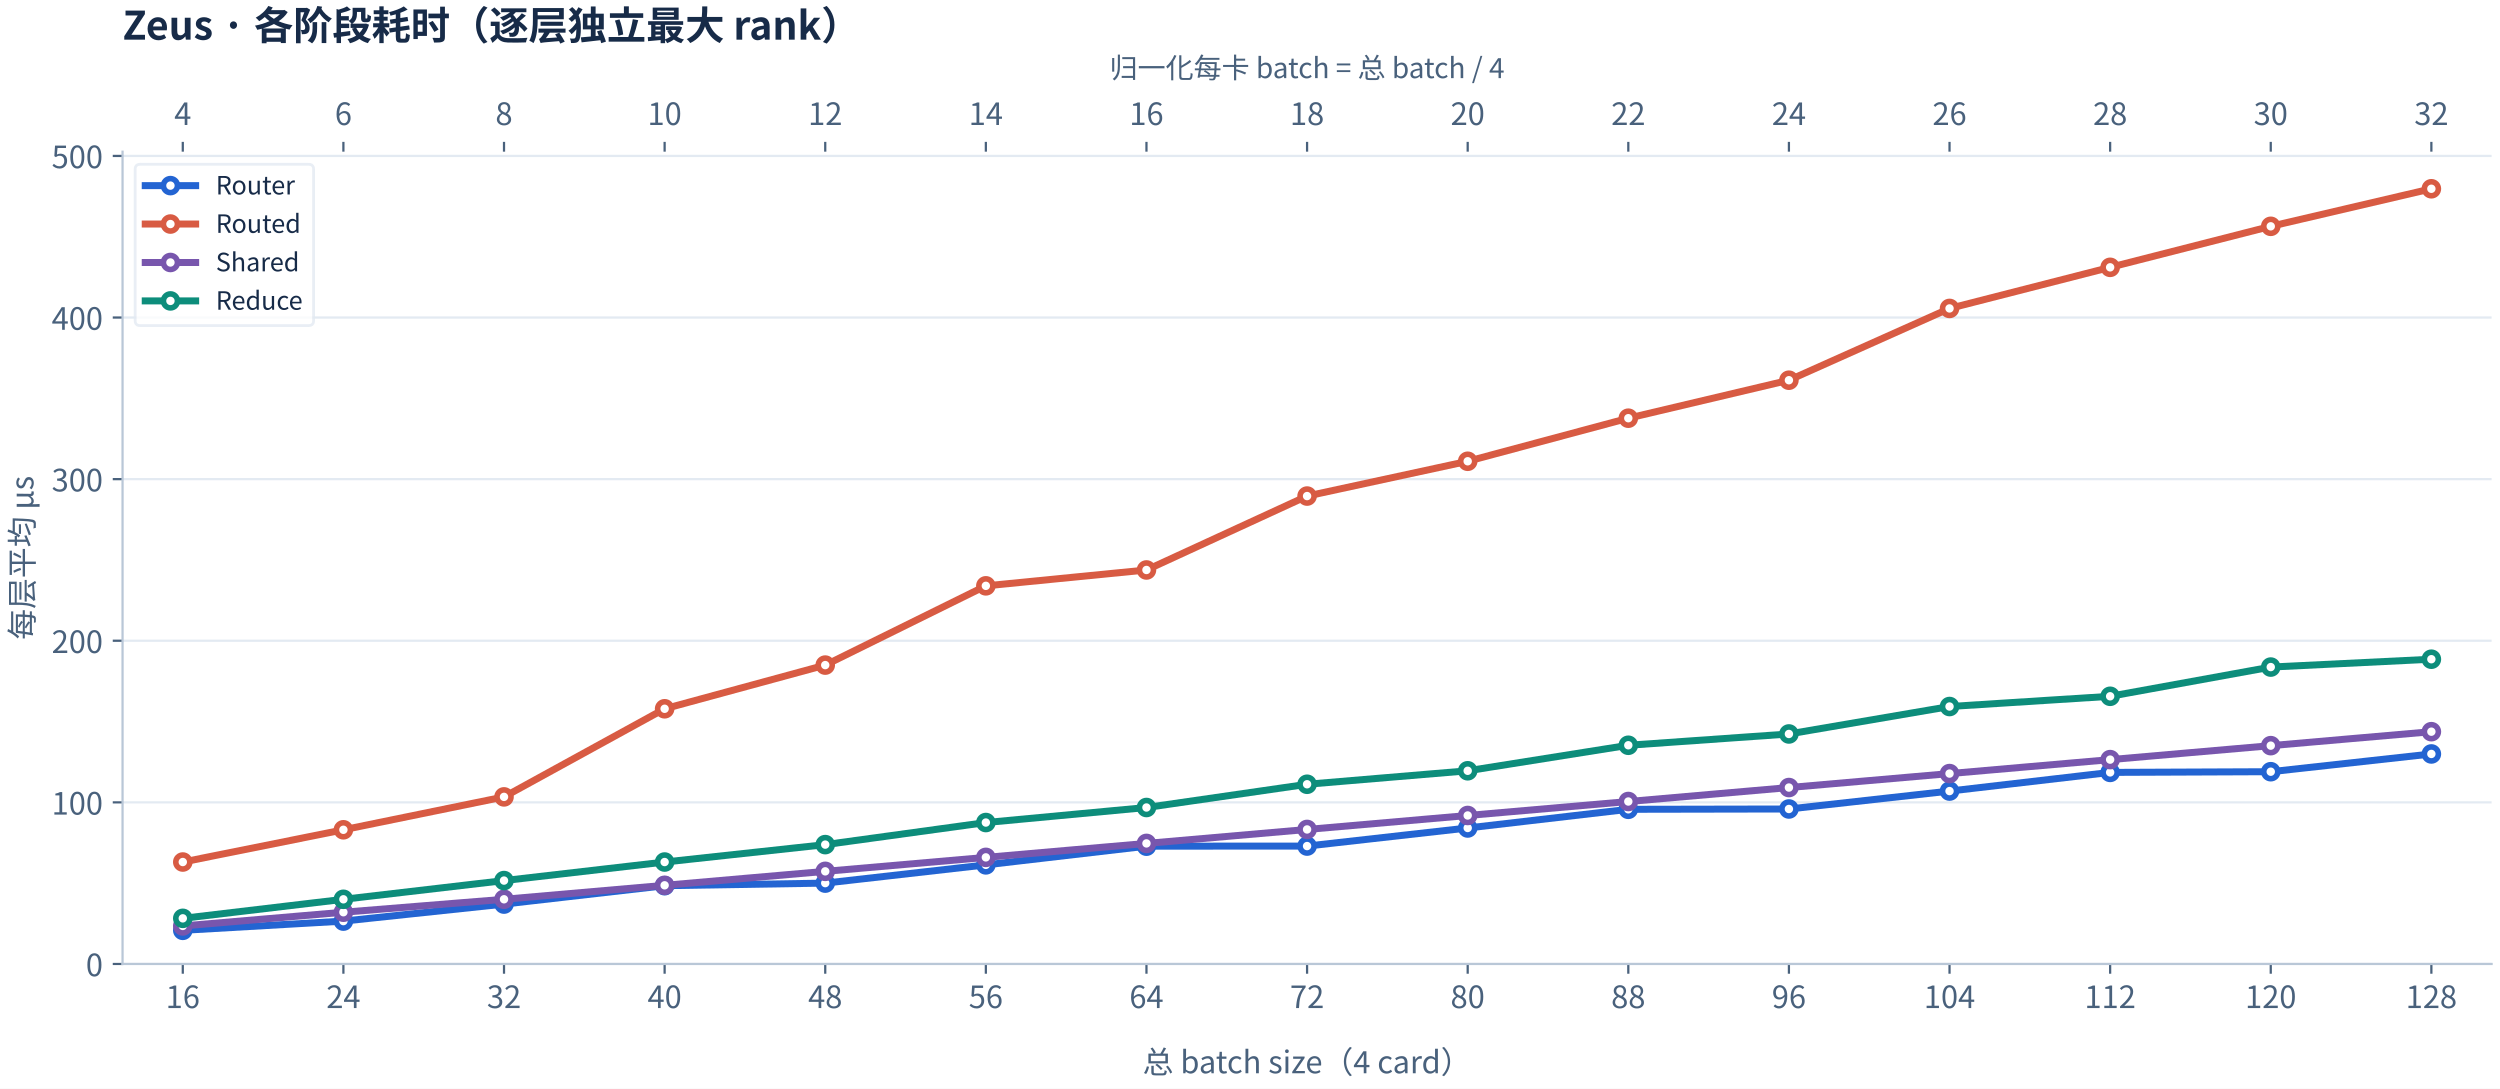
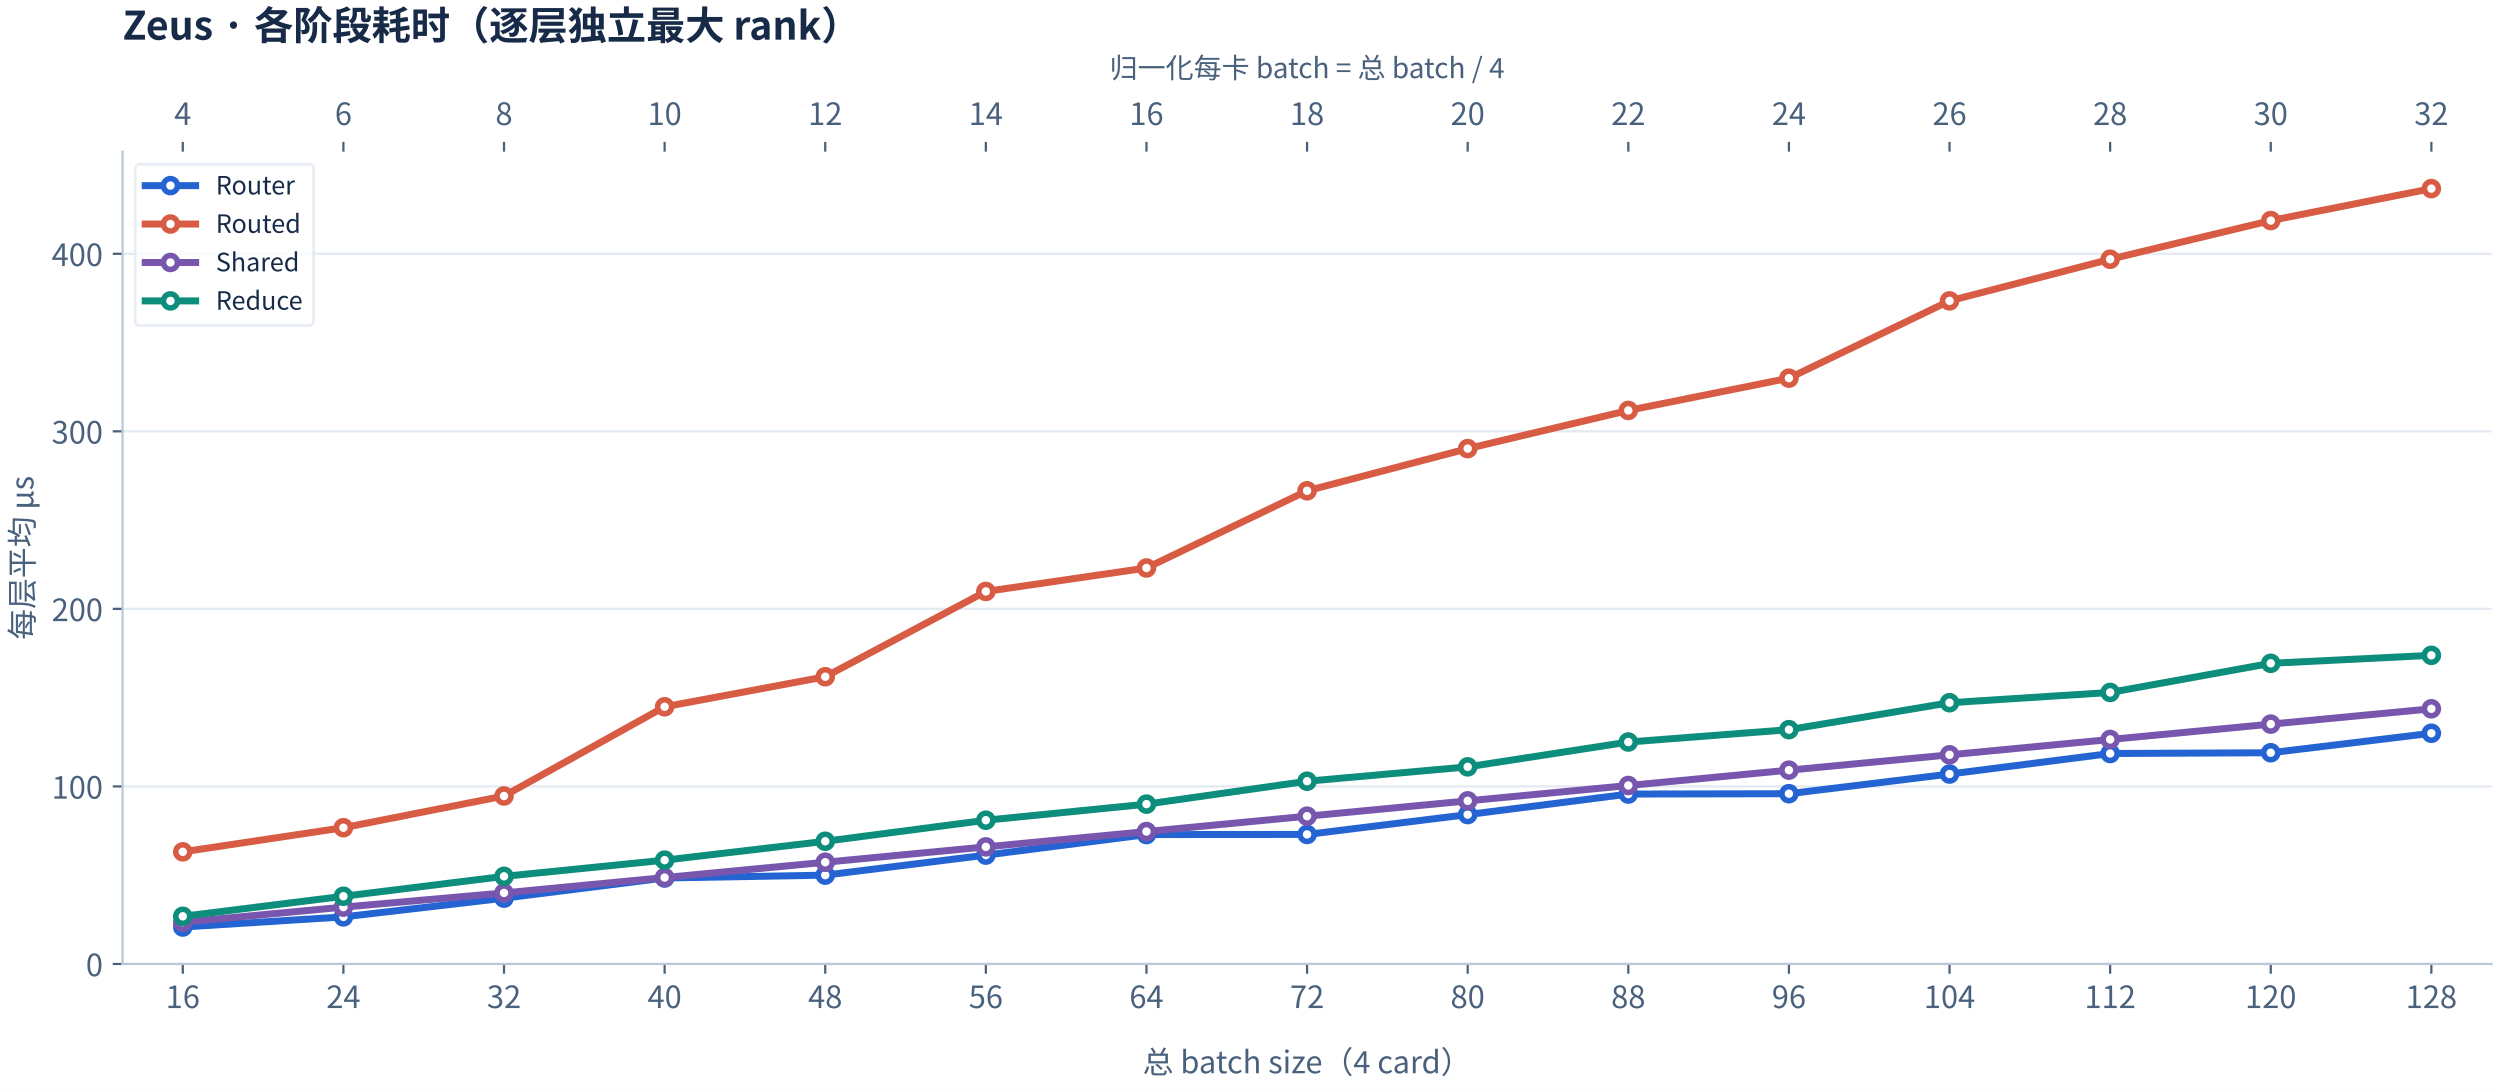
<svg xmlns="http://www.w3.org/2000/svg" xmlns:xlink="http://www.w3.org/1999/xlink" role="img" aria-label="Zeus · 各阶段耗时（逐层独立最大 rank）" width="892.8pt" height="388.8pt" viewBox="0 0 892.8 388.8" version="1.1">
  <defs>
    <style type="text/css">*{stroke-linejoin: round; stroke-linecap: butt}</style>
  </defs>
  <g id="kernel-time-figure_1">
    <g id="kernel-time-patch_1">
      <path d="M 0 388.8 L 892.8 388.8 L 892.8 0 L 0 0 z " style="fill: #ffffff" />
    </g>
    <g id="kernel-time-axes_1">
      <g id="kernel-time-patch_2">
        <path d="M 43.767 344.25 L 889.8 344.25 L 889.8 54.172 L 43.767 54.172 z " style="fill: #ffffff" />
      </g>
      <g id="kernel-time-axes_2">
        <g id="kernel-time-patch_3">
          <path d="M 43.767 54.172 L 889.8 54.172 L 889.8 54.172 L 43.767 54.172 z " style="fill: #ffffff" />
        </g>
        <g id="kernel-time-matplotlib.axis_1">
          <g id="kernel-time-xtick_1">
            <g id="kernel-time-line2d_1">
              <defs>
                <path id="kernel-time-mecb2e9e9a6" d="M 0 0 L 0 -3.5 " style="stroke: #49617c; stroke-width: 0.8" />
              </defs>
              <g>
                <use xlink:href="#kernel-time-mecb2e9e9a6" x="65.277" y="54.172" style="fill: #49617c; stroke: #49617c; stroke-width: 0.8" />
              </g>
            </g>
            <g id="kernel-time-text_1">
              <text style="font-size: 11px; font-family: 'Noto Sans CJK JP'; text-anchor: middle; fill: #49617c" x="65.277" y="44.652" transform="rotate(-0 65.27657 44.65212)">4</text>
            </g>
          </g>
          <g id="kernel-time-xtick_2">
            <g id="kernel-time-line2d_2">
              <g>
                <use xlink:href="#kernel-time-mecb2e9e9a6" x="122.635" y="54.172" style="fill: #49617c; stroke: #49617c; stroke-width: 0.8" />
              </g>
            </g>
            <g id="kernel-time-text_2">
              <text style="font-size: 11px; font-family: 'Noto Sans CJK JP'; text-anchor: middle; fill: #49617c" x="122.635" y="44.652" transform="rotate(-0 122.6347 44.65212)">6</text>
            </g>
          </g>
          <g id="kernel-time-xtick_3">
            <g id="kernel-time-line2d_3">
              <g>
                <use xlink:href="#kernel-time-mecb2e9e9a6" x="179.993" y="54.172" style="fill: #49617c; stroke: #49617c; stroke-width: 0.8" />
              </g>
            </g>
            <g id="kernel-time-text_3">
              <text style="font-size: 11px; font-family: 'Noto Sans CJK JP'; text-anchor: middle; fill: #49617c" x="179.993" y="44.652" transform="rotate(-0 179.9928 44.65212)">8</text>
            </g>
          </g>
          <g id="kernel-time-xtick_4">
            <g id="kernel-time-line2d_4">
              <g>
                <use xlink:href="#kernel-time-mecb2e9e9a6" x="237.351" y="54.172" style="fill: #49617c; stroke: #49617c; stroke-width: 0.8" />
              </g>
            </g>
            <g id="kernel-time-text_4">
              <text style="font-size: 11px; font-family: 'Noto Sans CJK JP'; text-anchor: middle; fill: #49617c" x="237.351" y="44.652" transform="rotate(-0 237.351 44.65212)">10</text>
            </g>
          </g>
          <g id="kernel-time-xtick_5">
            <g id="kernel-time-line2d_5">
              <g>
                <use xlink:href="#kernel-time-mecb2e9e9a6" x="294.709" y="54.172" style="fill: #49617c; stroke: #49617c; stroke-width: 0.8" />
              </g>
            </g>
            <g id="kernel-time-text_5">
              <text style="font-size: 11px; font-family: 'Noto Sans CJK JP'; text-anchor: middle; fill: #49617c" x="294.709" y="44.652" transform="rotate(-0 294.7091 44.65212)">12</text>
            </g>
          </g>
          <g id="kernel-time-xtick_6">
            <g id="kernel-time-line2d_6">
              <g>
                <use xlink:href="#kernel-time-mecb2e9e9a6" x="352.067" y="54.172" style="fill: #49617c; stroke: #49617c; stroke-width: 0.8" />
              </g>
            </g>
            <g id="kernel-time-text_6">
              <text style="font-size: 11px; font-family: 'Noto Sans CJK JP'; text-anchor: middle; fill: #49617c" x="352.067" y="44.652" transform="rotate(-0 352.0672 44.65212)">14</text>
            </g>
          </g>
          <g id="kernel-time-xtick_7">
            <g id="kernel-time-line2d_7">
              <g>
                <use xlink:href="#kernel-time-mecb2e9e9a6" x="409.425" y="54.172" style="fill: #49617c; stroke: #49617c; stroke-width: 0.8" />
              </g>
            </g>
            <g id="kernel-time-text_7">
              <text style="font-size: 11px; font-family: 'Noto Sans CJK JP'; text-anchor: middle; fill: #49617c" x="409.425" y="44.652" transform="rotate(-0 409.4254 44.65212)">16</text>
            </g>
          </g>
          <g id="kernel-time-xtick_8">
            <g id="kernel-time-line2d_8">
              <g>
                <use xlink:href="#kernel-time-mecb2e9e9a6" x="466.784" y="54.172" style="fill: #49617c; stroke: #49617c; stroke-width: 0.8" />
              </g>
            </g>
            <g id="kernel-time-text_8">
              <text style="font-size: 11px; font-family: 'Noto Sans CJK JP'; text-anchor: middle; fill: #49617c" x="466.784" y="44.652" transform="rotate(-0 466.7835 44.65212)">18</text>
            </g>
          </g>
          <g id="kernel-time-xtick_9">
            <g id="kernel-time-line2d_9">
              <g>
                <use xlink:href="#kernel-time-mecb2e9e9a6" x="524.142" y="54.172" style="fill: #49617c; stroke: #49617c; stroke-width: 0.8" />
              </g>
            </g>
            <g id="kernel-time-text_9">
              <text style="font-size: 11px; font-family: 'Noto Sans CJK JP'; text-anchor: middle; fill: #49617c" x="524.142" y="44.652" transform="rotate(-0 524.1417 44.65212)">20</text>
            </g>
          </g>
          <g id="kernel-time-xtick_10">
            <g id="kernel-time-line2d_10">
              <g>
                <use xlink:href="#kernel-time-mecb2e9e9a6" x="581.5" y="54.172" style="fill: #49617c; stroke: #49617c; stroke-width: 0.8" />
              </g>
            </g>
            <g id="kernel-time-text_10">
              <text style="font-size: 11px; font-family: 'Noto Sans CJK JP'; text-anchor: middle; fill: #49617c" x="581.5" y="44.652" transform="rotate(-0 581.4998 44.65212)">22</text>
            </g>
          </g>
          <g id="kernel-time-xtick_11">
            <g id="kernel-time-line2d_11">
              <g>
                <use xlink:href="#kernel-time-mecb2e9e9a6" x="638.858" y="54.172" style="fill: #49617c; stroke: #49617c; stroke-width: 0.8" />
              </g>
            </g>
            <g id="kernel-time-text_11">
              <text style="font-size: 11px; font-family: 'Noto Sans CJK JP'; text-anchor: middle; fill: #49617c" x="638.858" y="44.652" transform="rotate(-0 638.8579 44.65212)">24</text>
            </g>
          </g>
          <g id="kernel-time-xtick_12">
            <g id="kernel-time-line2d_12">
              <g>
                <use xlink:href="#kernel-time-mecb2e9e9a6" x="696.216" y="54.172" style="fill: #49617c; stroke: #49617c; stroke-width: 0.8" />
              </g>
            </g>
            <g id="kernel-time-text_12">
              <text style="font-size: 11px; font-family: 'Noto Sans CJK JP'; text-anchor: middle; fill: #49617c" x="696.216" y="44.652" transform="rotate(-0 696.2161 44.65212)">26</text>
            </g>
          </g>
          <g id="kernel-time-xtick_13">
            <g id="kernel-time-line2d_13">
              <g>
                <use xlink:href="#kernel-time-mecb2e9e9a6" x="753.574" y="54.172" style="fill: #49617c; stroke: #49617c; stroke-width: 0.8" />
              </g>
            </g>
            <g id="kernel-time-text_13">
              <text style="font-size: 11px; font-family: 'Noto Sans CJK JP'; text-anchor: middle; fill: #49617c" x="753.574" y="44.652" transform="rotate(-0 753.5742 44.65212)">28</text>
            </g>
          </g>
          <g id="kernel-time-xtick_14">
            <g id="kernel-time-line2d_14">
              <g>
                <use xlink:href="#kernel-time-mecb2e9e9a6" x="810.932" y="54.172" style="fill: #49617c; stroke: #49617c; stroke-width: 0.8" />
              </g>
            </g>
            <g id="kernel-time-text_14">
              <text style="font-size: 11px; font-family: 'Noto Sans CJK JP'; text-anchor: middle; fill: #49617c" x="810.932" y="44.652" transform="rotate(-0 810.9323 44.65212)">30</text>
            </g>
          </g>
          <g id="kernel-time-xtick_15">
            <g id="kernel-time-line2d_15">
              <g>
                <use xlink:href="#kernel-time-mecb2e9e9a6" x="868.29" y="54.172" style="fill: #49617c; stroke: #49617c; stroke-width: 0.8" />
              </g>
            </g>
            <g id="kernel-time-text_15">
              <text style="font-size: 11px; font-family: 'Noto Sans CJK JP'; text-anchor: middle; fill: #49617c" x="868.29" y="44.652" transform="rotate(-0 868.2905 44.65212)">32</text>
            </g>
          </g>
          <g id="kernel-time-text_16">
            <text style="font-size: 10px; font-family: 'Noto Sans CJK JP'; text-anchor: middle; fill: #49617c" x="466.784" y="27.897" transform="rotate(-0 466.7835 27.8968)">归一化每卡 batch = 总 batch / 4</text>
          </g>
        </g>
        <g id="kernel-time-matplotlib.axis_2" />
      </g>
      <g id="kernel-time-matplotlib.axis_3">
        <g id="kernel-time-xtick_16">
          <g id="kernel-time-line2d_16">
            <defs>
              <path id="kernel-time-mc6863bb9b3" d="M 0 0 L 0 3.5 " style="stroke: #49617c; stroke-width: 0.8" />
            </defs>
            <g>
              <use xlink:href="#kernel-time-mc6863bb9b3" x="65.277" y="344.25" style="fill: #49617c; stroke: #49617c; stroke-width: 0.8" />
            </g>
          </g>
          <g id="kernel-time-text_17">
            <text style="font-size: 11px; font-family: 'Noto Sans CJK JP'; text-anchor: middle; fill: #49617c" x="65.277" y="360.005" transform="rotate(-0 65.27657 360.0051)">16</text>
          </g>
        </g>
        <g id="kernel-time-xtick_17">
          <g id="kernel-time-line2d_17">
            <g>
              <use xlink:href="#kernel-time-mc6863bb9b3" x="122.635" y="344.25" style="fill: #49617c; stroke: #49617c; stroke-width: 0.8" />
            </g>
          </g>
          <g id="kernel-time-text_18">
            <text style="font-size: 11px; font-family: 'Noto Sans CJK JP'; text-anchor: middle; fill: #49617c" x="122.635" y="360.005" transform="rotate(-0 122.6347 360.0051)">24</text>
          </g>
        </g>
        <g id="kernel-time-xtick_18">
          <g id="kernel-time-line2d_18">
            <g>
              <use xlink:href="#kernel-time-mc6863bb9b3" x="179.993" y="344.25" style="fill: #49617c; stroke: #49617c; stroke-width: 0.8" />
            </g>
          </g>
          <g id="kernel-time-text_19">
            <text style="font-size: 11px; font-family: 'Noto Sans CJK JP'; text-anchor: middle; fill: #49617c" x="179.993" y="360.005" transform="rotate(-0 179.9928 360.0051)">32</text>
          </g>
        </g>
        <g id="kernel-time-xtick_19">
          <g id="kernel-time-line2d_19">
            <g>
              <use xlink:href="#kernel-time-mc6863bb9b3" x="237.351" y="344.25" style="fill: #49617c; stroke: #49617c; stroke-width: 0.8" />
            </g>
          </g>
          <g id="kernel-time-text_20">
            <text style="font-size: 11px; font-family: 'Noto Sans CJK JP'; text-anchor: middle; fill: #49617c" x="237.351" y="360.005" transform="rotate(-0 237.351 360.0051)">40</text>
          </g>
        </g>
        <g id="kernel-time-xtick_20">
          <g id="kernel-time-line2d_20">
            <g>
              <use xlink:href="#kernel-time-mc6863bb9b3" x="294.709" y="344.25" style="fill: #49617c; stroke: #49617c; stroke-width: 0.8" />
            </g>
          </g>
          <g id="kernel-time-text_21">
            <text style="font-size: 11px; font-family: 'Noto Sans CJK JP'; text-anchor: middle; fill: #49617c" x="294.709" y="360.005" transform="rotate(-0 294.7091 360.0051)">48</text>
          </g>
        </g>
        <g id="kernel-time-xtick_21">
          <g id="kernel-time-line2d_21">
            <g>
              <use xlink:href="#kernel-time-mc6863bb9b3" x="352.067" y="344.25" style="fill: #49617c; stroke: #49617c; stroke-width: 0.8" />
            </g>
          </g>
          <g id="kernel-time-text_22">
            <text style="font-size: 11px; font-family: 'Noto Sans CJK JP'; text-anchor: middle; fill: #49617c" x="352.067" y="360.005" transform="rotate(-0 352.0672 360.0051)">56</text>
          </g>
        </g>
        <g id="kernel-time-xtick_22">
          <g id="kernel-time-line2d_22">
            <g>
              <use xlink:href="#kernel-time-mc6863bb9b3" x="409.425" y="344.25" style="fill: #49617c; stroke: #49617c; stroke-width: 0.8" />
            </g>
          </g>
          <g id="kernel-time-text_23">
            <text style="font-size: 11px; font-family: 'Noto Sans CJK JP'; text-anchor: middle; fill: #49617c" x="409.425" y="360.005" transform="rotate(-0 409.4254 360.0051)">64</text>
          </g>
        </g>
        <g id="kernel-time-xtick_23">
          <g id="kernel-time-line2d_23">
            <g>
              <use xlink:href="#kernel-time-mc6863bb9b3" x="466.784" y="344.25" style="fill: #49617c; stroke: #49617c; stroke-width: 0.8" />
            </g>
          </g>
          <g id="kernel-time-text_24">
            <text style="font-size: 11px; font-family: 'Noto Sans CJK JP'; text-anchor: middle; fill: #49617c" x="466.784" y="360.005" transform="rotate(-0 466.7835 360.0051)">72</text>
          </g>
        </g>
        <g id="kernel-time-xtick_24">
          <g id="kernel-time-line2d_24">
            <g>
              <use xlink:href="#kernel-time-mc6863bb9b3" x="524.142" y="344.25" style="fill: #49617c; stroke: #49617c; stroke-width: 0.8" />
            </g>
          </g>
          <g id="kernel-time-text_25">
            <text style="font-size: 11px; font-family: 'Noto Sans CJK JP'; text-anchor: middle; fill: #49617c" x="524.142" y="360.005" transform="rotate(-0 524.1417 360.0051)">80</text>
          </g>
        </g>
        <g id="kernel-time-xtick_25">
          <g id="kernel-time-line2d_25">
            <g>
              <use xlink:href="#kernel-time-mc6863bb9b3" x="581.5" y="344.25" style="fill: #49617c; stroke: #49617c; stroke-width: 0.8" />
            </g>
          </g>
          <g id="kernel-time-text_26">
            <text style="font-size: 11px; font-family: 'Noto Sans CJK JP'; text-anchor: middle; fill: #49617c" x="581.5" y="360.005" transform="rotate(-0 581.4998 360.0051)">88</text>
          </g>
        </g>
        <g id="kernel-time-xtick_26">
          <g id="kernel-time-line2d_26">
            <g>
              <use xlink:href="#kernel-time-mc6863bb9b3" x="638.858" y="344.25" style="fill: #49617c; stroke: #49617c; stroke-width: 0.8" />
            </g>
          </g>
          <g id="kernel-time-text_27">
            <text style="font-size: 11px; font-family: 'Noto Sans CJK JP'; text-anchor: middle; fill: #49617c" x="638.858" y="360.005" transform="rotate(-0 638.8579 360.0051)">96</text>
          </g>
        </g>
        <g id="kernel-time-xtick_27">
          <g id="kernel-time-line2d_27">
            <g>
              <use xlink:href="#kernel-time-mc6863bb9b3" x="696.216" y="344.25" style="fill: #49617c; stroke: #49617c; stroke-width: 0.8" />
            </g>
          </g>
          <g id="kernel-time-text_28">
            <text style="font-size: 11px; font-family: 'Noto Sans CJK JP'; text-anchor: middle; fill: #49617c" x="696.216" y="360.005" transform="rotate(-0 696.2161 360.0051)">104</text>
          </g>
        </g>
        <g id="kernel-time-xtick_28">
          <g id="kernel-time-line2d_28">
            <g>
              <use xlink:href="#kernel-time-mc6863bb9b3" x="753.574" y="344.25" style="fill: #49617c; stroke: #49617c; stroke-width: 0.8" />
            </g>
          </g>
          <g id="kernel-time-text_29">
            <text style="font-size: 11px; font-family: 'Noto Sans CJK JP'; text-anchor: middle; fill: #49617c" x="753.574" y="360.005" transform="rotate(-0 753.5742 360.0051)">112</text>
          </g>
        </g>
        <g id="kernel-time-xtick_29">
          <g id="kernel-time-line2d_29">
            <g>
              <use xlink:href="#kernel-time-mc6863bb9b3" x="810.932" y="344.25" style="fill: #49617c; stroke: #49617c; stroke-width: 0.8" />
            </g>
          </g>
          <g id="kernel-time-text_30">
            <text style="font-size: 11px; font-family: 'Noto Sans CJK JP'; text-anchor: middle; fill: #49617c" x="810.932" y="360.005" transform="rotate(-0 810.9323 360.0051)">120</text>
          </g>
        </g>
        <g id="kernel-time-xtick_30">
          <g id="kernel-time-line2d_30">
            <g>
              <use xlink:href="#kernel-time-mc6863bb9b3" x="868.29" y="344.25" style="fill: #49617c; stroke: #49617c; stroke-width: 0.8" />
            </g>
          </g>
          <g id="kernel-time-text_31">
            <text style="font-size: 11px; font-family: 'Noto Sans CJK JP'; text-anchor: middle; fill: #49617c" x="868.29" y="360.005" transform="rotate(-0 868.2905 360.0051)">128</text>
          </g>
        </g>
        <g id="kernel-time-text_32">
          <text style="font-size: 11px; font-family: 'Noto Sans CJK JP'; text-anchor: middle; fill: #49617c" x="466.784" y="383.28" transform="rotate(-0 466.7835 383.2801)">总 batch size（4 card）</text>
        </g>
      </g>
      <g id="kernel-time-matplotlib.axis_4">
        <g id="kernel-time-ytick_1">
          <g id="kernel-time-line2d_31">
            <path d="M 43.767 344.25 L 889.8 344.25 " clip-path="url(#kernel-time-p4944f12c52)" style="fill: none; stroke: #e3eaf2; stroke-width: 0.8; stroke-linecap: square" />
          </g>
          <g id="kernel-time-line2d_32">
            <defs>
              <path id="kernel-time-mb630600054" d="M 0 0 L -3.5 0 " style="stroke: #49617c; stroke-width: 0.8" />
            </defs>
            <g>
              <use xlink:href="#kernel-time-mb630600054" x="43.767" y="344.25" style="fill: #49617c; stroke: #49617c; stroke-width: 0.8" />
            </g>
          </g>
          <g id="kernel-time-text_33">
            <text style="font-size: 11px; font-family: 'Noto Sans CJK JP'; text-anchor: end; fill: #49617c" x="36.767" y="348.627" transform="rotate(-0 36.76727 348.6274)">0</text>
          </g>
        </g>
        <g id="kernel-time-ytick_2">
          <g id="kernel-time-line2d_33">
-             <path d="M 43.767 286.538 L 889.8 286.538 " clip-path="url(#kernel-time-p4944f12c52)" style="fill: none; stroke: #e3eaf2; stroke-width: 0.8; stroke-linecap: square" />
+             <path d="M 43.767 280.847 L 889.8 280.847 " clip-path="url(#kernel-time-p4944f12c52)" style="fill: none; stroke: #e3eaf2; stroke-width: 0.8; stroke-linecap: square" />
          </g>
          <g id="kernel-time-line2d_34">
            <g>
-               <use xlink:href="#kernel-time-mb630600054" x="43.767" y="286.538" style="fill: #49617c; stroke: #49617c; stroke-width: 0.8" />
+               <use xlink:href="#kernel-time-mb630600054" x="43.767" y="280.847" style="fill: #49617c; stroke: #49617c; stroke-width: 0.8" />
            </g>
          </g>
          <g id="kernel-time-text_34">
-             <text style="font-size: 11px; font-family: 'Noto Sans CJK JP'; text-anchor: end; fill: #49617c" x="36.767" y="290.915" transform="rotate(-0 36.76727 290.9152)">100</text>
+             <text style="font-size: 11px; font-family: 'Noto Sans CJK JP'; text-anchor: end; fill: #49617c" x="36.767" y="285.225" transform="rotate(-0 36.76727 285.2249)">100</text>
          </g>
        </g>
        <g id="kernel-time-ytick_3">
          <g id="kernel-time-line2d_35">
-             <path d="M 43.767 228.825 L 889.8 228.825 " clip-path="url(#kernel-time-p4944f12c52)" style="fill: none; stroke: #e3eaf2; stroke-width: 0.8; stroke-linecap: square" />
+             <path d="M 43.767 217.445 L 889.8 217.445 " clip-path="url(#kernel-time-p4944f12c52)" style="fill: none; stroke: #e3eaf2; stroke-width: 0.8; stroke-linecap: square" />
          </g>
          <g id="kernel-time-line2d_36">
            <g>
-               <use xlink:href="#kernel-time-mb630600054" x="43.767" y="228.825" style="fill: #49617c; stroke: #49617c; stroke-width: 0.8" />
+               <use xlink:href="#kernel-time-mb630600054" x="43.767" y="217.445" style="fill: #49617c; stroke: #49617c; stroke-width: 0.8" />
            </g>
          </g>
          <g id="kernel-time-text_35">
-             <text style="font-size: 11px; font-family: 'Noto Sans CJK JP'; text-anchor: end; fill: #49617c" x="36.767" y="233.203" transform="rotate(-0 36.76727 233.2029)">200</text>
+             <text style="font-size: 11px; font-family: 'Noto Sans CJK JP'; text-anchor: end; fill: #49617c" x="36.767" y="221.822" transform="rotate(-0 36.76727 221.8224)">200</text>
          </g>
        </g>
        <g id="kernel-time-ytick_4">
          <g id="kernel-time-line2d_37">
-             <path d="M 43.767 171.113 L 889.8 171.113 " clip-path="url(#kernel-time-p4944f12c52)" style="fill: none; stroke: #e3eaf2; stroke-width: 0.8; stroke-linecap: square" />
+             <path d="M 43.767 154.042 L 889.8 154.042 " clip-path="url(#kernel-time-p4944f12c52)" style="fill: none; stroke: #e3eaf2; stroke-width: 0.8; stroke-linecap: square" />
          </g>
          <g id="kernel-time-line2d_38">
            <g>
-               <use xlink:href="#kernel-time-mb630600054" x="43.767" y="171.113" style="fill: #49617c; stroke: #49617c; stroke-width: 0.8" />
+               <use xlink:href="#kernel-time-mb630600054" x="43.767" y="154.042" style="fill: #49617c; stroke: #49617c; stroke-width: 0.8" />
            </g>
          </g>
          <g id="kernel-time-text_36">
-             <text style="font-size: 11px; font-family: 'Noto Sans CJK JP'; text-anchor: end; fill: #49617c" x="36.767" y="175.491" transform="rotate(-0 36.76727 175.4907)">300</text>
+             <text style="font-size: 11px; font-family: 'Noto Sans CJK JP'; text-anchor: end; fill: #49617c" x="36.767" y="158.42" transform="rotate(-0 36.76727 158.4199)">300</text>
          </g>
        </g>
        <g id="kernel-time-ytick_5">
          <g id="kernel-time-line2d_39">
-             <path d="M 43.767 113.401 L 889.8 113.401 " clip-path="url(#kernel-time-p4944f12c52)" style="fill: none; stroke: #e3eaf2; stroke-width: 0.8; stroke-linecap: square" />
+             <path d="M 43.767 90.64 L 889.8 90.64 " clip-path="url(#kernel-time-p4944f12c52)" style="fill: none; stroke: #e3eaf2; stroke-width: 0.8; stroke-linecap: square" />
          </g>
          <g id="kernel-time-line2d_40">
            <g>
-               <use xlink:href="#kernel-time-mb630600054" x="43.767" y="113.401" style="fill: #49617c; stroke: #49617c; stroke-width: 0.8" />
+               <use xlink:href="#kernel-time-mb630600054" x="43.767" y="90.64" style="fill: #49617c; stroke: #49617c; stroke-width: 0.8" />
            </g>
          </g>
          <g id="kernel-time-text_37">
-             <text style="font-size: 11px; font-family: 'Noto Sans CJK JP'; text-anchor: end; fill: #49617c" x="36.767" y="117.778" transform="rotate(-0 36.76727 117.7784)">400</text>
-           </g>
-         </g>
-         <g id="kernel-time-ytick_6">
-           <g id="kernel-time-line2d_41">
-             <path d="M 43.767 55.689 L 889.8 55.689 " clip-path="url(#kernel-time-p4944f12c52)" style="fill: none; stroke: #e3eaf2; stroke-width: 0.8; stroke-linecap: square" />
-           </g>
-           <g id="kernel-time-line2d_42">
-             <g>
-               <use xlink:href="#kernel-time-mb630600054" x="43.767" y="55.689" style="fill: #49617c; stroke: #49617c; stroke-width: 0.8" />
-             </g>
-           </g>
-           <g id="kernel-time-text_38">
-             <text style="font-size: 11px; font-family: 'Noto Sans CJK JP'; text-anchor: end; fill: #49617c" x="36.767" y="60.066" transform="rotate(-0 36.76727 60.06617)">500</text>
-           </g>
-         </g>
-         <g id="kernel-time-text_39">
+             <text style="font-size: 11px; font-family: 'Noto Sans CJK JP'; text-anchor: end; fill: #49617c" x="36.767" y="95.017" transform="rotate(-0 36.76727 95.01734)">400</text>
+           </g>
+         </g>
+         <g id="kernel-time-text_38">
          <text style="font-size: 11px; font-family: 'Noto Sans CJK JP'; text-anchor: middle; fill: #49617c" x="11.933" y="199.211" transform="rotate(-90 11.93258 199.2108)">每层平均 μs</text>
        </g>
      </g>
-       <g id="kernel-time-line2d_43">
-         <path d="M 65.277 332.24 L 122.635 328.943 L 179.993 322.864 L 237.351 316.301 L 294.709 315.376 L 352.067 308.859 L 409.425 302.189 L 466.784 302.146 L 524.142 295.689 L 581.5 289.019 L 638.858 288.904 L 696.216 282.508 L 753.574 275.838 L 810.932 275.591 L 868.29 269.25 " clip-path="url(#kernel-time-p4944f12c52)" style="fill: none; stroke: #2364d2; stroke-width: 2.5; stroke-linecap: square" />
+       <g id="kernel-time-line2d_41">
+         <path d="M 65.277 331.056 L 122.635 327.434 L 179.993 320.756 L 237.351 313.546 L 294.709 312.529 L 352.067 305.37 L 409.425 298.042 L 466.784 297.994 L 524.142 290.901 L 581.5 283.574 L 638.858 283.447 L 696.216 276.42 L 753.574 269.092 L 810.932 268.821 L 868.29 261.855 " clip-path="url(#kernel-time-p4944f12c52)" style="fill: none; stroke: #2364d2; stroke-width: 2.5; stroke-linecap: square" />
        <defs>
          <path id="kernel-time-m94619aaaa5" d="M 0 2.5 C 0.663 2.5 1.299 2.237 1.768 1.768 C 2.237 1.299 2.5 0.663 2.5 0 C 2.5 -0.663 2.237 -1.299 1.768 -1.768 C 1.299 -2.237 0.663 -2.5 0 -2.5 C -0.663 -2.5 -1.299 -2.237 -1.768 -1.768 C -2.237 -1.299 -2.5 -0.663 -2.5 0 C -2.5 0.663 -2.237 1.299 -1.768 1.768 C -1.299 2.237 -0.663 2.5 0 2.5 z " style="stroke: #2364d2; stroke-width: 2" />
        </defs>
        <g clip-path="url(#kernel-time-p4944f12c52)">
-           <use xlink:href="#kernel-time-m94619aaaa5" x="65.277" y="332.24" style="fill: #ffffff; stroke: #2364d2; stroke-width: 2" />
-           <use xlink:href="#kernel-time-m94619aaaa5" x="122.635" y="328.943" style="fill: #ffffff; stroke: #2364d2; stroke-width: 2" />
-           <use xlink:href="#kernel-time-m94619aaaa5" x="179.993" y="322.864" style="fill: #ffffff; stroke: #2364d2; stroke-width: 2" />
-           <use xlink:href="#kernel-time-m94619aaaa5" x="237.351" y="316.301" style="fill: #ffffff; stroke: #2364d2; stroke-width: 2" />
-           <use xlink:href="#kernel-time-m94619aaaa5" x="294.709" y="315.376" style="fill: #ffffff; stroke: #2364d2; stroke-width: 2" />
-           <use xlink:href="#kernel-time-m94619aaaa5" x="352.067" y="308.859" style="fill: #ffffff; stroke: #2364d2; stroke-width: 2" />
-           <use xlink:href="#kernel-time-m94619aaaa5" x="409.425" y="302.189" style="fill: #ffffff; stroke: #2364d2; stroke-width: 2" />
-           <use xlink:href="#kernel-time-m94619aaaa5" x="466.784" y="302.146" style="fill: #ffffff; stroke: #2364d2; stroke-width: 2" />
-           <use xlink:href="#kernel-time-m94619aaaa5" x="524.142" y="295.689" style="fill: #ffffff; stroke: #2364d2; stroke-width: 2" />
-           <use xlink:href="#kernel-time-m94619aaaa5" x="581.5" y="289.019" style="fill: #ffffff; stroke: #2364d2; stroke-width: 2" />
-           <use xlink:href="#kernel-time-m94619aaaa5" x="638.858" y="288.904" style="fill: #ffffff; stroke: #2364d2; stroke-width: 2" />
-           <use xlink:href="#kernel-time-m94619aaaa5" x="696.216" y="282.508" style="fill: #ffffff; stroke: #2364d2; stroke-width: 2" />
-           <use xlink:href="#kernel-time-m94619aaaa5" x="753.574" y="275.838" style="fill: #ffffff; stroke: #2364d2; stroke-width: 2" />
-           <use xlink:href="#kernel-time-m94619aaaa5" x="810.932" y="275.591" style="fill: #ffffff; stroke: #2364d2; stroke-width: 2" />
-           <use xlink:href="#kernel-time-m94619aaaa5" x="868.29" y="269.25" style="fill: #ffffff; stroke: #2364d2; stroke-width: 2" />
-         </g>
-       </g>
-       <g id="kernel-time-line2d_44">
-         <path d="M 65.277 307.847 L 122.635 296.333 L 179.993 284.583 L 237.351 253.118 L 294.709 237.518 L 352.067 209.214 L 409.425 203.549 L 466.784 177.154 L 524.142 164.728 L 581.5 149.348 L 638.858 135.783 L 696.216 110.147 L 753.574 95.469 L 810.932 80.823 L 868.29 67.413 " clip-path="url(#kernel-time-p4944f12c52)" style="fill: none; stroke: #d85b43; stroke-width: 2.5; stroke-linecap: square" />
+           <use xlink:href="#kernel-time-m94619aaaa5" x="65.277" y="331.056" style="fill: #ffffff; stroke: #2364d2; stroke-width: 2" />
+           <use xlink:href="#kernel-time-m94619aaaa5" x="122.635" y="327.434" style="fill: #ffffff; stroke: #2364d2; stroke-width: 2" />
+           <use xlink:href="#kernel-time-m94619aaaa5" x="179.993" y="320.756" style="fill: #ffffff; stroke: #2364d2; stroke-width: 2" />
+           <use xlink:href="#kernel-time-m94619aaaa5" x="237.351" y="313.546" style="fill: #ffffff; stroke: #2364d2; stroke-width: 2" />
+           <use xlink:href="#kernel-time-m94619aaaa5" x="294.709" y="312.529" style="fill: #ffffff; stroke: #2364d2; stroke-width: 2" />
+           <use xlink:href="#kernel-time-m94619aaaa5" x="352.067" y="305.37" style="fill: #ffffff; stroke: #2364d2; stroke-width: 2" />
+           <use xlink:href="#kernel-time-m94619aaaa5" x="409.425" y="298.042" style="fill: #ffffff; stroke: #2364d2; stroke-width: 2" />
+           <use xlink:href="#kernel-time-m94619aaaa5" x="466.784" y="297.994" style="fill: #ffffff; stroke: #2364d2; stroke-width: 2" />
+           <use xlink:href="#kernel-time-m94619aaaa5" x="524.142" y="290.901" style="fill: #ffffff; stroke: #2364d2; stroke-width: 2" />
+           <use xlink:href="#kernel-time-m94619aaaa5" x="581.5" y="283.574" style="fill: #ffffff; stroke: #2364d2; stroke-width: 2" />
+           <use xlink:href="#kernel-time-m94619aaaa5" x="638.858" y="283.447" style="fill: #ffffff; stroke: #2364d2; stroke-width: 2" />
+           <use xlink:href="#kernel-time-m94619aaaa5" x="696.216" y="276.42" style="fill: #ffffff; stroke: #2364d2; stroke-width: 2" />
+           <use xlink:href="#kernel-time-m94619aaaa5" x="753.574" y="269.092" style="fill: #ffffff; stroke: #2364d2; stroke-width: 2" />
+           <use xlink:href="#kernel-time-m94619aaaa5" x="810.932" y="268.821" style="fill: #ffffff; stroke: #2364d2; stroke-width: 2" />
+           <use xlink:href="#kernel-time-m94619aaaa5" x="868.29" y="261.855" style="fill: #ffffff; stroke: #2364d2; stroke-width: 2" />
+         </g>
+       </g>
+       <g id="kernel-time-line2d_42">
+         <path d="M 65.277 304.202 L 122.635 295.586 L 179.993 284.261 L 237.351 252.401 L 294.709 241.676 L 352.067 211.215 L 409.425 202.835 L 466.784 175.266 L 524.142 160.21 L 581.5 146.572 L 638.858 135.048 L 696.216 107.447 L 753.574 92.578 L 810.932 78.764 L 868.29 67.357 " clip-path="url(#kernel-time-p4944f12c52)" style="fill: none; stroke: #d85b43; stroke-width: 2.5; stroke-linecap: square" />
        <defs>
          <path id="kernel-time-mc06e842d91" d="M 0 2.5 C 0.663 2.5 1.299 2.237 1.768 1.768 C 2.237 1.299 2.5 0.663 2.5 0 C 2.5 -0.663 2.237 -1.299 1.768 -1.768 C 1.299 -2.237 0.663 -2.5 0 -2.5 C -0.663 -2.5 -1.299 -2.237 -1.768 -1.768 C -2.237 -1.299 -2.5 -0.663 -2.5 0 C -2.5 0.663 -2.237 1.299 -1.768 1.768 C -1.299 2.237 -0.663 2.5 0 2.5 z " style="stroke: #d85b43; stroke-width: 2" />
        </defs>
        <g clip-path="url(#kernel-time-p4944f12c52)">
-           <use xlink:href="#kernel-time-mc06e842d91" x="65.277" y="307.847" style="fill: #ffffff; stroke: #d85b43; stroke-width: 2" />
-           <use xlink:href="#kernel-time-mc06e842d91" x="122.635" y="296.333" style="fill: #ffffff; stroke: #d85b43; stroke-width: 2" />
-           <use xlink:href="#kernel-time-mc06e842d91" x="179.993" y="284.583" style="fill: #ffffff; stroke: #d85b43; stroke-width: 2" />
-           <use xlink:href="#kernel-time-mc06e842d91" x="237.351" y="253.118" style="fill: #ffffff; stroke: #d85b43; stroke-width: 2" />
-           <use xlink:href="#kernel-time-mc06e842d91" x="294.709" y="237.518" style="fill: #ffffff; stroke: #d85b43; stroke-width: 2" />
-           <use xlink:href="#kernel-time-mc06e842d91" x="352.067" y="209.214" style="fill: #ffffff; stroke: #d85b43; stroke-width: 2" />
-           <use xlink:href="#kernel-time-mc06e842d91" x="409.425" y="203.549" style="fill: #ffffff; stroke: #d85b43; stroke-width: 2" />
-           <use xlink:href="#kernel-time-mc06e842d91" x="466.784" y="177.154" style="fill: #ffffff; stroke: #d85b43; stroke-width: 2" />
-           <use xlink:href="#kernel-time-mc06e842d91" x="524.142" y="164.728" style="fill: #ffffff; stroke: #d85b43; stroke-width: 2" />
-           <use xlink:href="#kernel-time-mc06e842d91" x="581.5" y="149.348" style="fill: #ffffff; stroke: #d85b43; stroke-width: 2" />
-           <use xlink:href="#kernel-time-mc06e842d91" x="638.858" y="135.783" style="fill: #ffffff; stroke: #d85b43; stroke-width: 2" />
-           <use xlink:href="#kernel-time-mc06e842d91" x="696.216" y="110.147" style="fill: #ffffff; stroke: #d85b43; stroke-width: 2" />
-           <use xlink:href="#kernel-time-mc06e842d91" x="753.574" y="95.469" style="fill: #ffffff; stroke: #d85b43; stroke-width: 2" />
-           <use xlink:href="#kernel-time-mc06e842d91" x="810.932" y="80.823" style="fill: #ffffff; stroke: #d85b43; stroke-width: 2" />
-           <use xlink:href="#kernel-time-mc06e842d91" x="868.29" y="67.413" style="fill: #ffffff; stroke: #d85b43; stroke-width: 2" />
-         </g>
-       </g>
-       <g id="kernel-time-line2d_45">
-         <path d="M 65.277 330.669 L 122.635 325.772 L 179.993 321.15 L 237.351 316.163 L 294.709 311.175 L 352.067 306.187 L 409.425 301.199 L 466.784 296.212 L 524.142 291.224 L 581.5 286.236 L 638.858 281.248 L 696.216 276.26 L 753.574 271.273 L 810.932 266.285 L 868.29 261.297 " clip-path="url(#kernel-time-p4944f12c52)" style="fill: none; stroke: #7856ad; stroke-width: 2.5; stroke-linecap: square" />
+           <use xlink:href="#kernel-time-mc06e842d91" x="65.277" y="304.202" style="fill: #ffffff; stroke: #d85b43; stroke-width: 2" />
+           <use xlink:href="#kernel-time-mc06e842d91" x="122.635" y="295.586" style="fill: #ffffff; stroke: #d85b43; stroke-width: 2" />
+           <use xlink:href="#kernel-time-mc06e842d91" x="179.993" y="284.261" style="fill: #ffffff; stroke: #d85b43; stroke-width: 2" />
+           <use xlink:href="#kernel-time-mc06e842d91" x="237.351" y="252.401" style="fill: #ffffff; stroke: #d85b43; stroke-width: 2" />
+           <use xlink:href="#kernel-time-mc06e842d91" x="294.709" y="241.676" style="fill: #ffffff; stroke: #d85b43; stroke-width: 2" />
+           <use xlink:href="#kernel-time-mc06e842d91" x="352.067" y="211.215" style="fill: #ffffff; stroke: #d85b43; stroke-width: 2" />
+           <use xlink:href="#kernel-time-mc06e842d91" x="409.425" y="202.835" style="fill: #ffffff; stroke: #d85b43; stroke-width: 2" />
+           <use xlink:href="#kernel-time-mc06e842d91" x="466.784" y="175.266" style="fill: #ffffff; stroke: #d85b43; stroke-width: 2" />
+           <use xlink:href="#kernel-time-mc06e842d91" x="524.142" y="160.21" style="fill: #ffffff; stroke: #d85b43; stroke-width: 2" />
+           <use xlink:href="#kernel-time-mc06e842d91" x="581.5" y="146.572" style="fill: #ffffff; stroke: #d85b43; stroke-width: 2" />
+           <use xlink:href="#kernel-time-mc06e842d91" x="638.858" y="135.048" style="fill: #ffffff; stroke: #d85b43; stroke-width: 2" />
+           <use xlink:href="#kernel-time-mc06e842d91" x="696.216" y="107.447" style="fill: #ffffff; stroke: #d85b43; stroke-width: 2" />
+           <use xlink:href="#kernel-time-mc06e842d91" x="753.574" y="92.578" style="fill: #ffffff; stroke: #d85b43; stroke-width: 2" />
+           <use xlink:href="#kernel-time-mc06e842d91" x="810.932" y="78.764" style="fill: #ffffff; stroke: #d85b43; stroke-width: 2" />
+           <use xlink:href="#kernel-time-mc06e842d91" x="868.29" y="67.357" style="fill: #ffffff; stroke: #d85b43; stroke-width: 2" />
+         </g>
+       </g>
+       <g id="kernel-time-line2d_43">
+         <path d="M 65.277 329.33 L 122.635 323.95 L 179.993 318.873 L 237.351 313.393 L 294.709 307.914 L 352.067 302.434 L 409.425 296.955 L 466.784 291.475 L 524.142 285.996 L 581.5 280.516 L 638.858 275.036 L 696.216 269.557 L 753.574 264.077 L 810.932 258.598 L 868.29 253.118 " clip-path="url(#kernel-time-p4944f12c52)" style="fill: none; stroke: #7856ad; stroke-width: 2.5; stroke-linecap: square" />
        <defs>
          <path id="kernel-time-m4a924cdd6e" d="M 0 2.5 C 0.663 2.5 1.299 2.237 1.768 1.768 C 2.237 1.299 2.5 0.663 2.5 0 C 2.5 -0.663 2.237 -1.299 1.768 -1.768 C 1.299 -2.237 0.663 -2.5 0 -2.5 C -0.663 -2.5 -1.299 -2.237 -1.768 -1.768 C -2.237 -1.299 -2.5 -0.663 -2.5 0 C -2.5 0.663 -2.237 1.299 -1.768 1.768 C -1.299 2.237 -0.663 2.5 0 2.5 z " style="stroke: #7856ad; stroke-width: 2" />
        </defs>
        <g clip-path="url(#kernel-time-p4944f12c52)">
-           <use xlink:href="#kernel-time-m4a924cdd6e" x="65.277" y="330.669" style="fill: #ffffff; stroke: #7856ad; stroke-width: 2" />
-           <use xlink:href="#kernel-time-m4a924cdd6e" x="122.635" y="325.772" style="fill: #ffffff; stroke: #7856ad; stroke-width: 2" />
-           <use xlink:href="#kernel-time-m4a924cdd6e" x="179.993" y="321.15" style="fill: #ffffff; stroke: #7856ad; stroke-width: 2" />
-           <use xlink:href="#kernel-time-m4a924cdd6e" x="237.351" y="316.163" style="fill: #ffffff; stroke: #7856ad; stroke-width: 2" />
-           <use xlink:href="#kernel-time-m4a924cdd6e" x="294.709" y="311.175" style="fill: #ffffff; stroke: #7856ad; stroke-width: 2" />
-           <use xlink:href="#kernel-time-m4a924cdd6e" x="352.067" y="306.187" style="fill: #ffffff; stroke: #7856ad; stroke-width: 2" />
-           <use xlink:href="#kernel-time-m4a924cdd6e" x="409.425" y="301.199" style="fill: #ffffff; stroke: #7856ad; stroke-width: 2" />
-           <use xlink:href="#kernel-time-m4a924cdd6e" x="466.784" y="296.212" style="fill: #ffffff; stroke: #7856ad; stroke-width: 2" />
-           <use xlink:href="#kernel-time-m4a924cdd6e" x="524.142" y="291.224" style="fill: #ffffff; stroke: #7856ad; stroke-width: 2" />
-           <use xlink:href="#kernel-time-m4a924cdd6e" x="581.5" y="286.236" style="fill: #ffffff; stroke: #7856ad; stroke-width: 2" />
-           <use xlink:href="#kernel-time-m4a924cdd6e" x="638.858" y="281.248" style="fill: #ffffff; stroke: #7856ad; stroke-width: 2" />
-           <use xlink:href="#kernel-time-m4a924cdd6e" x="696.216" y="276.26" style="fill: #ffffff; stroke: #7856ad; stroke-width: 2" />
-           <use xlink:href="#kernel-time-m4a924cdd6e" x="753.574" y="271.273" style="fill: #ffffff; stroke: #7856ad; stroke-width: 2" />
-           <use xlink:href="#kernel-time-m4a924cdd6e" x="810.932" y="266.285" style="fill: #ffffff; stroke: #7856ad; stroke-width: 2" />
-           <use xlink:href="#kernel-time-m4a924cdd6e" x="868.29" y="261.297" style="fill: #ffffff; stroke: #7856ad; stroke-width: 2" />
-         </g>
-       </g>
-       <g id="kernel-time-line2d_46">
-         <path d="M 65.277 327.959 L 122.635 321.158 L 179.993 314.47 L 237.351 307.849 L 294.709 301.629 L 352.067 293.744 L 409.425 288.375 L 466.784 280.075 L 524.142 275.261 L 581.5 266.149 L 638.858 262.114 L 696.216 252.314 L 753.574 248.658 L 810.932 238.225 L 868.29 235.418 " clip-path="url(#kernel-time-p4944f12c52)" style="fill: none; stroke: #0d8d7b; stroke-width: 2.5; stroke-linecap: square" />
+           <use xlink:href="#kernel-time-m4a924cdd6e" x="65.277" y="329.33" style="fill: #ffffff; stroke: #7856ad; stroke-width: 2" />
+           <use xlink:href="#kernel-time-m4a924cdd6e" x="122.635" y="323.95" style="fill: #ffffff; stroke: #7856ad; stroke-width: 2" />
+           <use xlink:href="#kernel-time-m4a924cdd6e" x="179.993" y="318.873" style="fill: #ffffff; stroke: #7856ad; stroke-width: 2" />
+           <use xlink:href="#kernel-time-m4a924cdd6e" x="237.351" y="313.393" style="fill: #ffffff; stroke: #7856ad; stroke-width: 2" />
+           <use xlink:href="#kernel-time-m4a924cdd6e" x="294.709" y="307.914" style="fill: #ffffff; stroke: #7856ad; stroke-width: 2" />
+           <use xlink:href="#kernel-time-m4a924cdd6e" x="352.067" y="302.434" style="fill: #ffffff; stroke: #7856ad; stroke-width: 2" />
+           <use xlink:href="#kernel-time-m4a924cdd6e" x="409.425" y="296.955" style="fill: #ffffff; stroke: #7856ad; stroke-width: 2" />
+           <use xlink:href="#kernel-time-m4a924cdd6e" x="466.784" y="291.475" style="fill: #ffffff; stroke: #7856ad; stroke-width: 2" />
+           <use xlink:href="#kernel-time-m4a924cdd6e" x="524.142" y="285.996" style="fill: #ffffff; stroke: #7856ad; stroke-width: 2" />
+           <use xlink:href="#kernel-time-m4a924cdd6e" x="581.5" y="280.516" style="fill: #ffffff; stroke: #7856ad; stroke-width: 2" />
+           <use xlink:href="#kernel-time-m4a924cdd6e" x="638.858" y="275.036" style="fill: #ffffff; stroke: #7856ad; stroke-width: 2" />
+           <use xlink:href="#kernel-time-m4a924cdd6e" x="696.216" y="269.557" style="fill: #ffffff; stroke: #7856ad; stroke-width: 2" />
+           <use xlink:href="#kernel-time-m4a924cdd6e" x="753.574" y="264.077" style="fill: #ffffff; stroke: #7856ad; stroke-width: 2" />
+           <use xlink:href="#kernel-time-m4a924cdd6e" x="810.932" y="258.598" style="fill: #ffffff; stroke: #7856ad; stroke-width: 2" />
+           <use xlink:href="#kernel-time-m4a924cdd6e" x="868.29" y="253.118" style="fill: #ffffff; stroke: #7856ad; stroke-width: 2" />
+         </g>
+       </g>
+       <g id="kernel-time-line2d_44">
+         <path d="M 65.277 327.237 L 122.635 320.072 L 179.993 312.962 L 237.351 307.175 L 294.709 300.433 L 352.067 292.916 L 409.425 287.174 L 466.784 278.987 L 524.142 273.854 L 581.5 264.991 L 638.858 260.572 L 696.216 250.952 L 753.574 247.287 L 810.932 236.881 L 868.29 234.03 " clip-path="url(#kernel-time-p4944f12c52)" style="fill: none; stroke: #0d8d7b; stroke-width: 2.5; stroke-linecap: square" />
        <defs>
          <path id="kernel-time-m98abdd7638" d="M 0 2.5 C 0.663 2.5 1.299 2.237 1.768 1.768 C 2.237 1.299 2.5 0.663 2.5 0 C 2.5 -0.663 2.237 -1.299 1.768 -1.768 C 1.299 -2.237 0.663 -2.5 0 -2.5 C -0.663 -2.5 -1.299 -2.237 -1.768 -1.768 C -2.237 -1.299 -2.5 -0.663 -2.5 0 C -2.5 0.663 -2.237 1.299 -1.768 1.768 C -1.299 2.237 -0.663 2.5 0 2.5 z " style="stroke: #0d8d7b; stroke-width: 2" />
        </defs>
        <g clip-path="url(#kernel-time-p4944f12c52)">
-           <use xlink:href="#kernel-time-m98abdd7638" x="65.277" y="327.959" style="fill: #ffffff; stroke: #0d8d7b; stroke-width: 2" />
-           <use xlink:href="#kernel-time-m98abdd7638" x="122.635" y="321.158" style="fill: #ffffff; stroke: #0d8d7b; stroke-width: 2" />
-           <use xlink:href="#kernel-time-m98abdd7638" x="179.993" y="314.47" style="fill: #ffffff; stroke: #0d8d7b; stroke-width: 2" />
-           <use xlink:href="#kernel-time-m98abdd7638" x="237.351" y="307.849" style="fill: #ffffff; stroke: #0d8d7b; stroke-width: 2" />
-           <use xlink:href="#kernel-time-m98abdd7638" x="294.709" y="301.629" style="fill: #ffffff; stroke: #0d8d7b; stroke-width: 2" />
-           <use xlink:href="#kernel-time-m98abdd7638" x="352.067" y="293.744" style="fill: #ffffff; stroke: #0d8d7b; stroke-width: 2" />
-           <use xlink:href="#kernel-time-m98abdd7638" x="409.425" y="288.375" style="fill: #ffffff; stroke: #0d8d7b; stroke-width: 2" />
-           <use xlink:href="#kernel-time-m98abdd7638" x="466.784" y="280.075" style="fill: #ffffff; stroke: #0d8d7b; stroke-width: 2" />
-           <use xlink:href="#kernel-time-m98abdd7638" x="524.142" y="275.261" style="fill: #ffffff; stroke: #0d8d7b; stroke-width: 2" />
-           <use xlink:href="#kernel-time-m98abdd7638" x="581.5" y="266.149" style="fill: #ffffff; stroke: #0d8d7b; stroke-width: 2" />
-           <use xlink:href="#kernel-time-m98abdd7638" x="638.858" y="262.114" style="fill: #ffffff; stroke: #0d8d7b; stroke-width: 2" />
-           <use xlink:href="#kernel-time-m98abdd7638" x="696.216" y="252.314" style="fill: #ffffff; stroke: #0d8d7b; stroke-width: 2" />
-           <use xlink:href="#kernel-time-m98abdd7638" x="753.574" y="248.658" style="fill: #ffffff; stroke: #0d8d7b; stroke-width: 2" />
-           <use xlink:href="#kernel-time-m98abdd7638" x="810.932" y="238.225" style="fill: #ffffff; stroke: #0d8d7b; stroke-width: 2" />
-           <use xlink:href="#kernel-time-m98abdd7638" x="868.29" y="235.418" style="fill: #ffffff; stroke: #0d8d7b; stroke-width: 2" />
+           <use xlink:href="#kernel-time-m98abdd7638" x="65.277" y="327.237" style="fill: #ffffff; stroke: #0d8d7b; stroke-width: 2" />
+           <use xlink:href="#kernel-time-m98abdd7638" x="122.635" y="320.072" style="fill: #ffffff; stroke: #0d8d7b; stroke-width: 2" />
+           <use xlink:href="#kernel-time-m98abdd7638" x="179.993" y="312.962" style="fill: #ffffff; stroke: #0d8d7b; stroke-width: 2" />
+           <use xlink:href="#kernel-time-m98abdd7638" x="237.351" y="307.175" style="fill: #ffffff; stroke: #0d8d7b; stroke-width: 2" />
+           <use xlink:href="#kernel-time-m98abdd7638" x="294.709" y="300.433" style="fill: #ffffff; stroke: #0d8d7b; stroke-width: 2" />
+           <use xlink:href="#kernel-time-m98abdd7638" x="352.067" y="292.916" style="fill: #ffffff; stroke: #0d8d7b; stroke-width: 2" />
+           <use xlink:href="#kernel-time-m98abdd7638" x="409.425" y="287.174" style="fill: #ffffff; stroke: #0d8d7b; stroke-width: 2" />
+           <use xlink:href="#kernel-time-m98abdd7638" x="466.784" y="278.987" style="fill: #ffffff; stroke: #0d8d7b; stroke-width: 2" />
+           <use xlink:href="#kernel-time-m98abdd7638" x="524.142" y="273.854" style="fill: #ffffff; stroke: #0d8d7b; stroke-width: 2" />
+           <use xlink:href="#kernel-time-m98abdd7638" x="581.5" y="264.991" style="fill: #ffffff; stroke: #0d8d7b; stroke-width: 2" />
+           <use xlink:href="#kernel-time-m98abdd7638" x="638.858" y="260.572" style="fill: #ffffff; stroke: #0d8d7b; stroke-width: 2" />
+           <use xlink:href="#kernel-time-m98abdd7638" x="696.216" y="250.952" style="fill: #ffffff; stroke: #0d8d7b; stroke-width: 2" />
+           <use xlink:href="#kernel-time-m98abdd7638" x="753.574" y="247.287" style="fill: #ffffff; stroke: #0d8d7b; stroke-width: 2" />
+           <use xlink:href="#kernel-time-m98abdd7638" x="810.932" y="236.881" style="fill: #ffffff; stroke: #0d8d7b; stroke-width: 2" />
+           <use xlink:href="#kernel-time-m98abdd7638" x="868.29" y="234.03" style="fill: #ffffff; stroke: #0d8d7b; stroke-width: 2" />
        </g>
      </g>
      <g id="kernel-time-patch_4">
        <path d="M 43.767 344.25 L 43.767 54.172 " style="fill: none; stroke: #b9c7d7; stroke-width: 0.8; stroke-linejoin: miter; stroke-linecap: square" />
      </g>
      <g id="kernel-time-patch_5">
        <path d="M 43.767 344.25 L 889.8 344.25 " style="fill: none; stroke: #b9c7d7; stroke-width: 0.8; stroke-linejoin: miter; stroke-linecap: square" />
      </g>
-       <g id="kernel-time-text_40">
+       <g id="kernel-time-text_39">
        <text style="font-weight: 700; font-size: 14px; font-family: 'Noto Sans CJK JP'; text-anchor: start; fill: #172b48" x="43.767" y="14.172" transform="rotate(-0 43.76727 14.1718)">Zeus · 各阶段耗时（逐层独立最大 rank）</text>
      </g>
      <g id="kernel-time-legend_1">
        <g id="kernel-time-patch_6">
          <path d="M 50.067 116.272 L 110.189 116.272 Q 111.989 116.272 111.989 114.472 L 111.989 60.472 Q 111.989 58.672 110.189 58.672 L 50.067 58.672 Q 48.267 58.672 48.267 60.472 L 48.267 114.472 Q 48.267 116.272 50.067 116.272 z " style="fill: #ffffff; opacity: 0.8; stroke: #e3eaf2; stroke-linejoin: miter" />
        </g>
-         <g id="kernel-time-line2d_47">
+         <g id="kernel-time-line2d_45">
          <path d="M 51.867 66.285 L 60.867 66.285 L 69.867 66.285 " style="fill: none; stroke: #2364d2; stroke-width: 2.5; stroke-linecap: square" />
          <g>
            <use xlink:href="#kernel-time-m94619aaaa5" x="60.867" y="66.285" style="fill: #ffffff; stroke: #2364d2; stroke-width: 2" />
          </g>
        </g>
-         <g id="kernel-time-text_41">
+         <g id="kernel-time-text_40">
          <text style="font-size: 9px; font-family: 'Noto Sans CJK JP'; text-anchor: start; fill: #172b48" x="77.067" y="69.435" transform="rotate(-0 77.06727 69.43524)">Router</text>
        </g>
-         <g id="kernel-time-line2d_48">
+         <g id="kernel-time-line2d_46">
          <path d="M 51.867 80.01 L 60.867 80.01 L 69.867 80.01 " style="fill: none; stroke: #d85b43; stroke-width: 2.5; stroke-linecap: square" />
          <g>
            <use xlink:href="#kernel-time-mc06e842d91" x="60.867" y="80.01" style="fill: #ffffff; stroke: #d85b43; stroke-width: 2" />
          </g>
        </g>
-         <g id="kernel-time-text_42">
+         <g id="kernel-time-text_41">
          <text style="font-size: 9px; font-family: 'Noto Sans CJK JP'; text-anchor: start; fill: #172b48" x="77.067" y="83.16" transform="rotate(-0 77.06727 83.16024)">Routed</text>
        </g>
-         <g id="kernel-time-line2d_49">
+         <g id="kernel-time-line2d_47">
          <path d="M 51.867 93.735 L 60.867 93.735 L 69.867 93.735 " style="fill: none; stroke: #7856ad; stroke-width: 2.5; stroke-linecap: square" />
          <g>
            <use xlink:href="#kernel-time-m4a924cdd6e" x="60.867" y="93.735" style="fill: #ffffff; stroke: #7856ad; stroke-width: 2" />
          </g>
        </g>
-         <g id="kernel-time-text_43">
+         <g id="kernel-time-text_42">
          <text style="font-size: 9px; font-family: 'Noto Sans CJK JP'; text-anchor: start; fill: #172b48" x="77.067" y="96.885" transform="rotate(-0 77.06727 96.88524)">Shared</text>
        </g>
-         <g id="kernel-time-line2d_50">
+         <g id="kernel-time-line2d_48">
          <path d="M 51.867 107.46 L 60.867 107.46 L 69.867 107.46 " style="fill: none; stroke: #0d8d7b; stroke-width: 2.5; stroke-linecap: square" />
          <g>
            <use xlink:href="#kernel-time-m98abdd7638" x="60.867" y="107.46" style="fill: #ffffff; stroke: #0d8d7b; stroke-width: 2" />
          </g>
        </g>
-         <g id="kernel-time-text_44">
+         <g id="kernel-time-text_43">
          <text style="font-size: 9px; font-family: 'Noto Sans CJK JP'; text-anchor: start; fill: #172b48" x="77.067" y="110.61" transform="rotate(-0 77.06727 110.6102)">Reduce</text>
        </g>
      </g>
    </g>
  </g>
  <defs>
    <clipPath id="kernel-time-p4944f12c52">
      <rect x="43.767" y="54.172" width="846.032" height="290.078" />
    </clipPath>
  </defs>
</svg>
